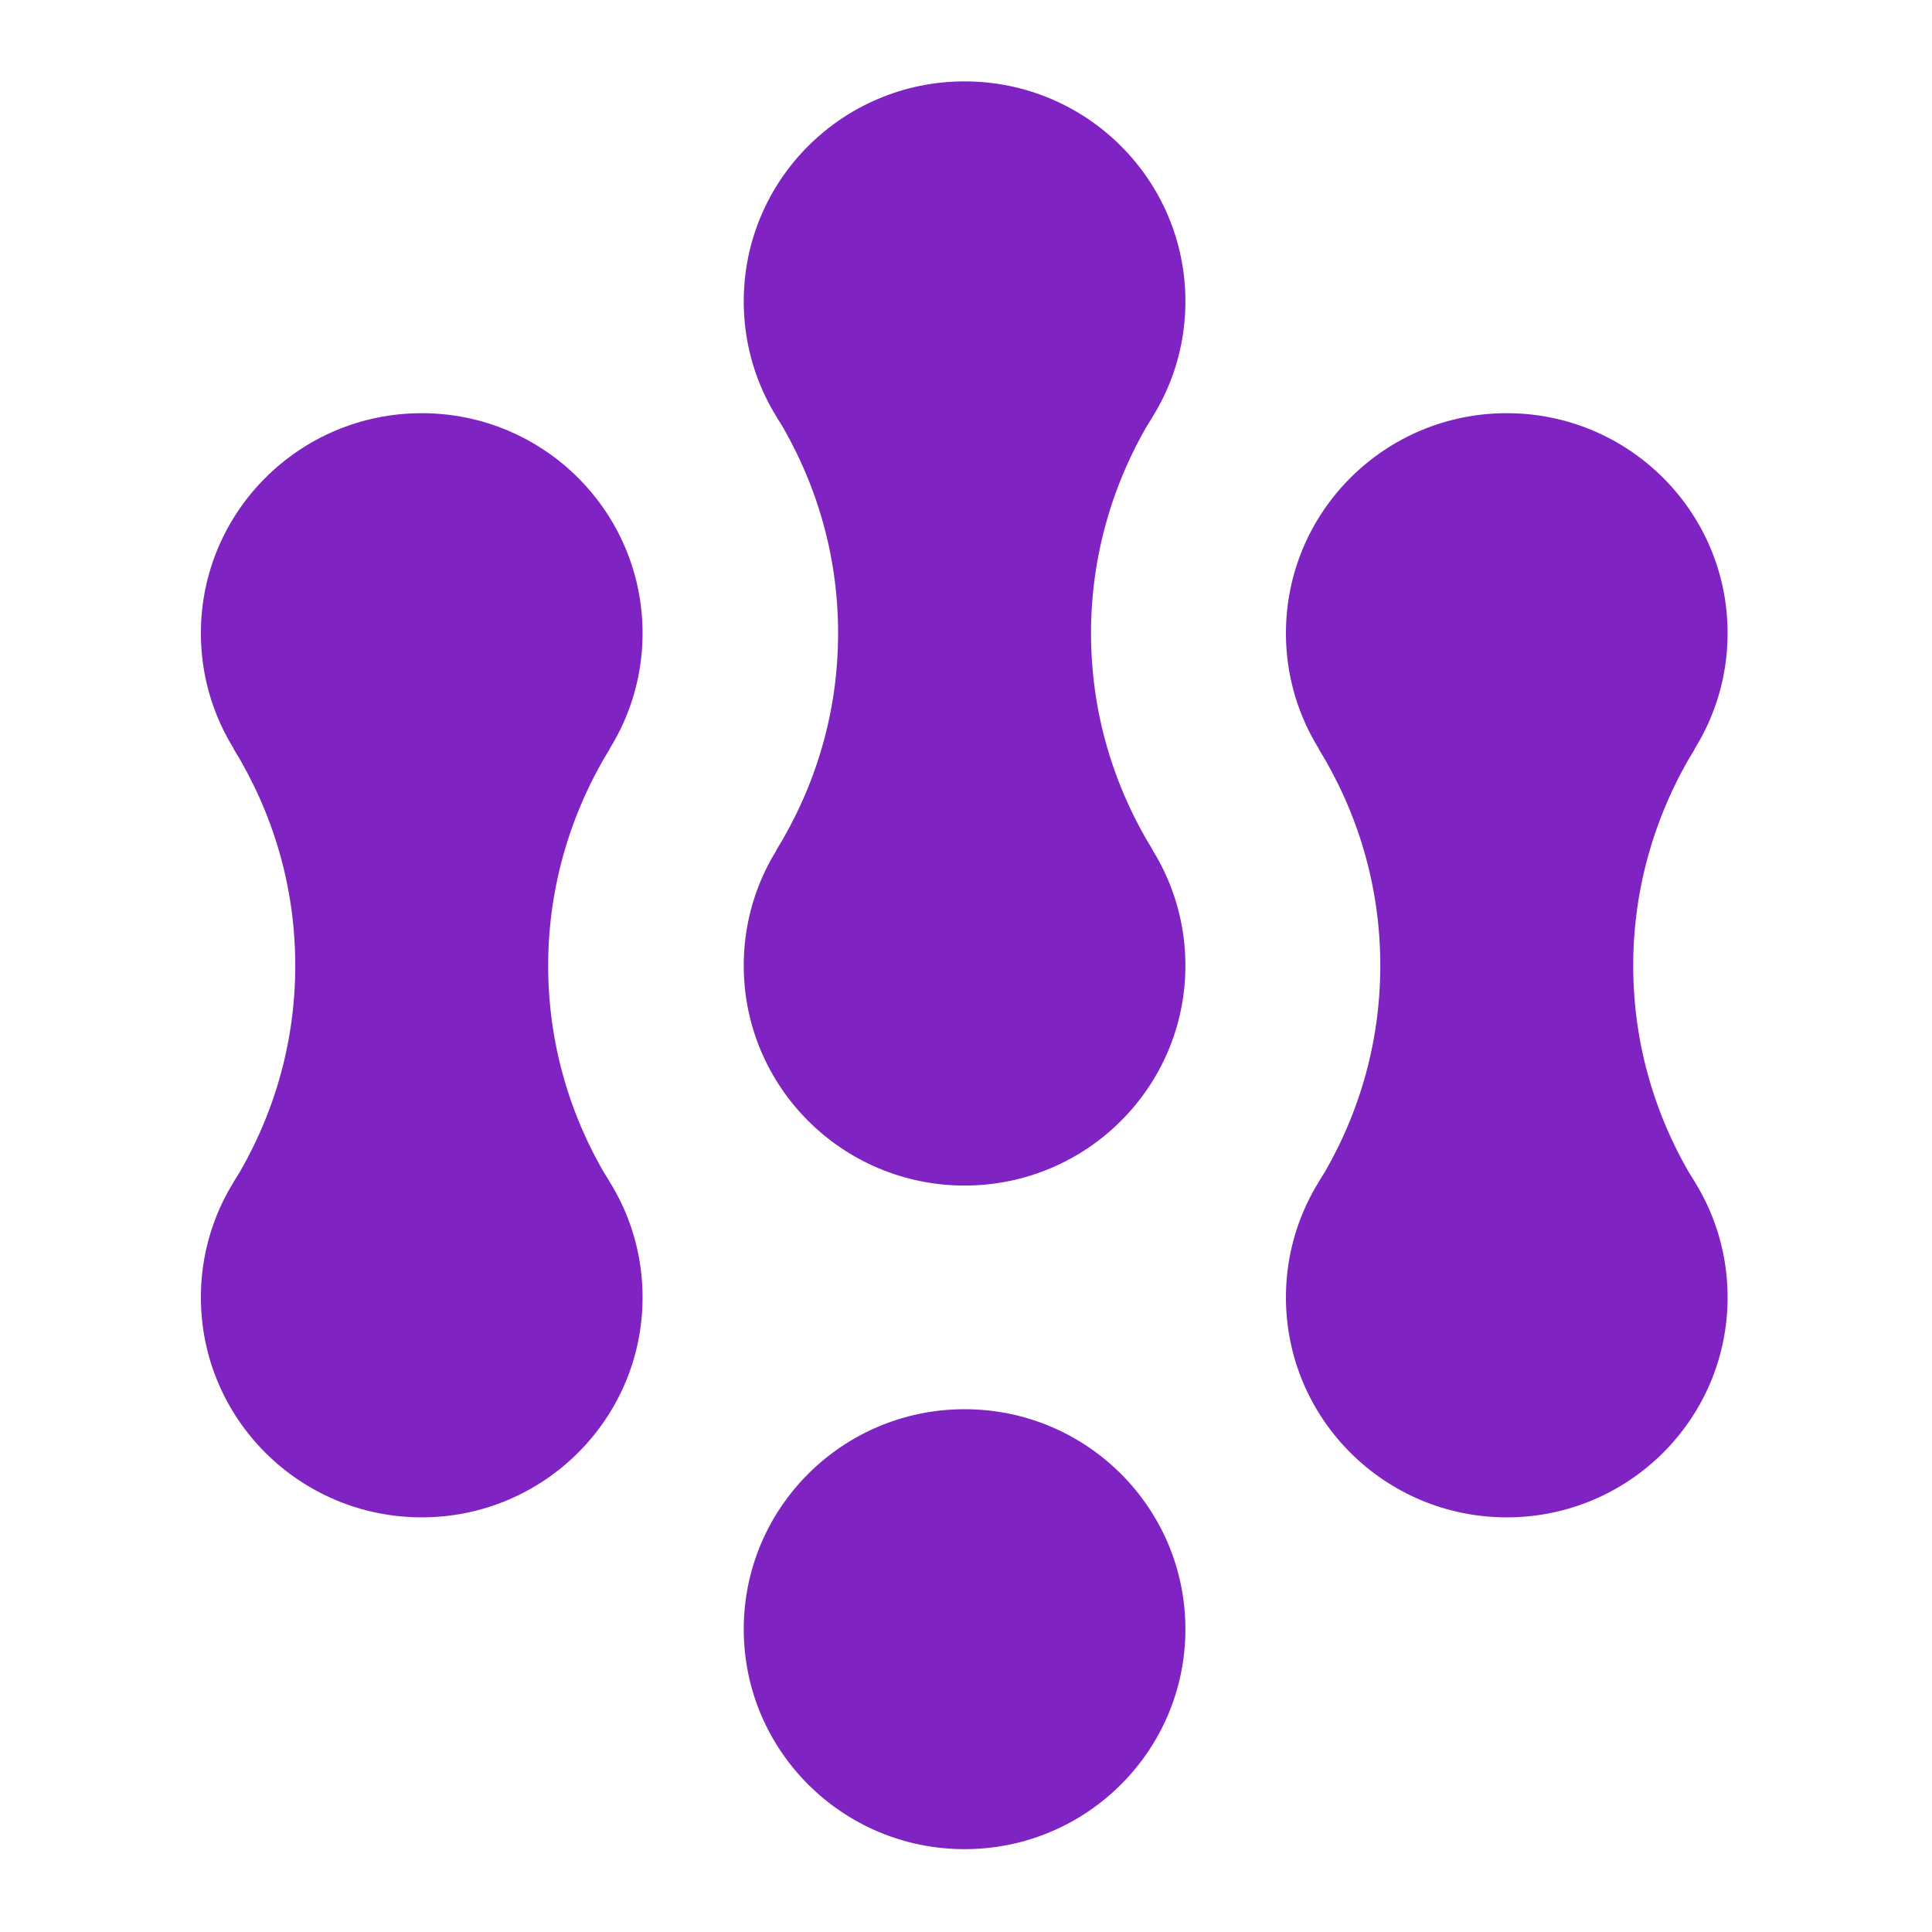
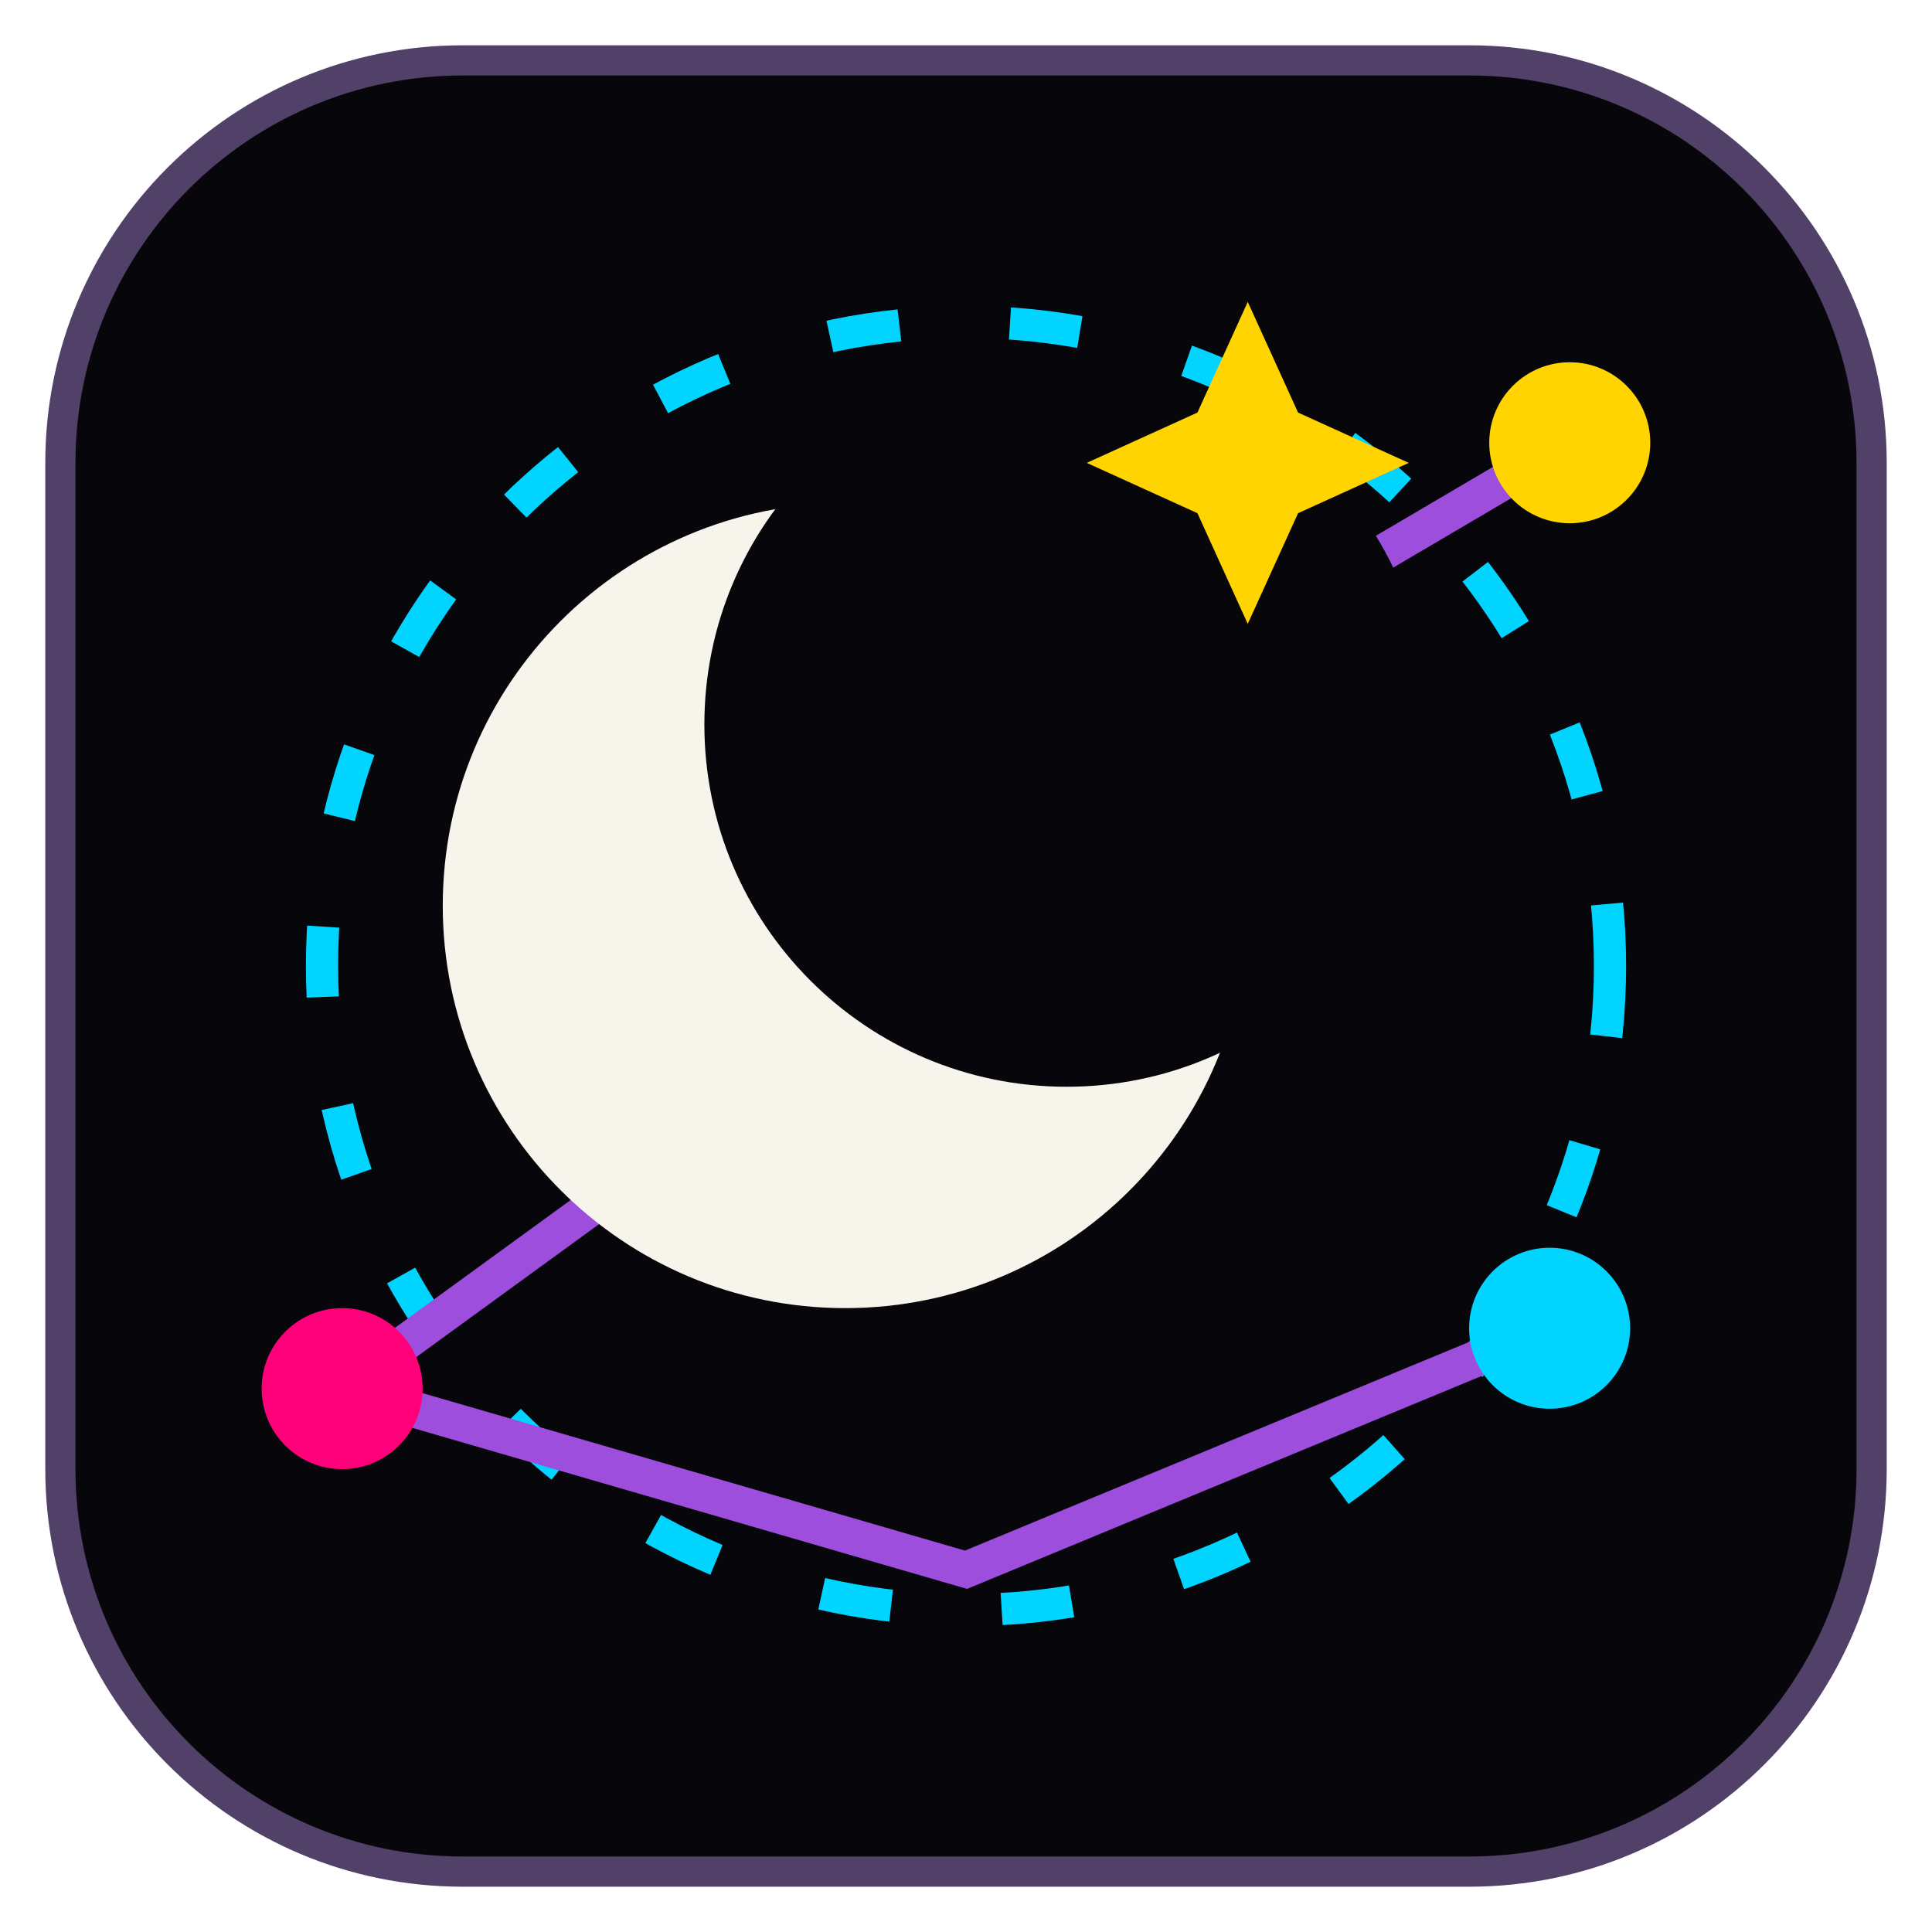
- <svg xmlns="http://www.w3.org/2000/svg" width="24" height="24" viewBox="330 225 540 615" fill="none">
-   <path d="M599.547 390.952C638.371 390.952 669.844 359.601 669.844 320.929C669.844 282.256 638.371 250.906 599.547 250.906C560.723 250.906 529.25 282.256 529.25 320.929C529.25 359.601 560.723 390.952 599.547 390.952Z" fill="#8023C3" />
-   <path d="M599.547 602.389C638.371 602.389 669.844 571.039 669.844 532.366C669.844 493.694 638.371 462.344 599.547 462.344C560.723 462.344 529.25 493.694 529.25 532.366C529.25 571.039 560.723 602.389 599.547 602.389Z" fill="#8023C3" />
-   <path d="M639.796 426.551C639.796 401.319 647.062 377.652 659.432 357.506L599.542 320.734L539.652 357.506C552.023 377.652 559.288 401.124 559.288 426.551C559.288 451.978 552.023 475.449 539.652 495.595L599.542 532.367L659.432 495.595C647.062 475.449 639.796 451.978 639.796 426.551Z" fill="#8023C3" />
-   <path d="M772.141 496.573C810.965 496.573 842.438 465.222 842.438 426.55C842.438 387.878 810.965 356.527 772.141 356.527C733.317 356.527 701.844 387.878 701.844 426.55C701.844 465.222 733.317 496.573 772.141 496.573Z" fill="#8023C3" />
-   <path d="M772.141 708.01C810.965 708.01 842.438 676.66 842.438 637.988C842.438 599.315 810.965 567.965 772.141 567.965C733.317 567.965 701.844 599.315 701.844 637.988C701.844 676.66 733.317 708.01 772.141 708.01Z" fill="#8023C3" />
-   <path d="M812.39 532.367C812.39 507.136 819.655 483.469 832.026 463.322L772.136 426.551L712.246 463.322C724.617 483.469 731.882 506.94 731.882 532.367C731.882 557.794 724.617 581.266 712.246 601.412L772.136 638.184L832.026 601.412C819.655 581.266 812.39 557.794 812.39 532.367Z" fill="#8023C3" />
-   <path d="M426.746 496.573C465.57 496.573 497.043 465.222 497.043 426.55C497.043 387.878 465.57 356.527 426.746 356.527C387.922 356.527 356.449 387.878 356.449 426.55C356.449 465.222 387.922 496.573 426.746 496.573Z" fill="#8023C3" />
-   <path d="M426.746 708.008C465.57 708.008 497.043 676.658 497.043 637.986C497.043 599.313 465.57 567.963 426.746 567.963C387.922 567.963 356.449 599.313 356.449 637.986C356.449 676.658 387.922 708.008 426.746 708.008Z" fill="#8023C3" />
-   <path d="M466.996 532.365C466.996 507.134 474.261 483.467 486.632 463.321L426.742 426.549L366.852 463.321C379.222 483.467 386.488 506.938 386.488 532.365C386.488 557.792 379.222 581.264 366.852 601.41L426.742 638.182L486.632 601.41C474.261 581.264 466.996 557.792 466.996 532.365Z" fill="#8023C3" />
-   <path d="M599.547 813.631C638.371 813.631 669.844 782.281 669.844 743.609C669.844 704.936 638.371 673.586 599.547 673.586C560.723 673.586 529.25 704.936 529.25 743.609C529.25 782.281 560.723 813.631 599.547 813.631Z" fill="#8023C3" />
+ <svg xmlns="http://www.w3.org/2000/svg" width="96" height="96" viewBox="0 0 96 96">
+   <rect x="3" y="3" width="90" height="90" rx="20" fill="#07060b" stroke="#514068" stroke-width="1.5" />
+   <circle cx="48" cy="48" r="32" fill="none" stroke="#00D4FF" stroke-width="1.6" stroke-dasharray="3.5 5.5" />
+   <path d="M17 69L39 53L61 32L78 22M17 69L48 78L77 66" fill="none" stroke="#9D4EDD" stroke-width="1.8" />
+   <circle cx="42" cy="45" r="20" fill="#F7F4EC" />
+   <circle cx="53" cy="36" r="18" fill="#07060b" />
+   <circle cx="17" cy="69" r="4" fill="#FF007A" />
+   <circle cx="78" cy="22" r="4" fill="#FFD400" />
+   <circle cx="77" cy="66" r="4" fill="#00D4FF" />
+   <path d="M62 15l2.5 5.5 5.5 2.5-5.5 2.5-2.5 5.5-2.5-5.5-5.5-2.5 5.5-2.5z" fill="#FFD400" />
</svg>
